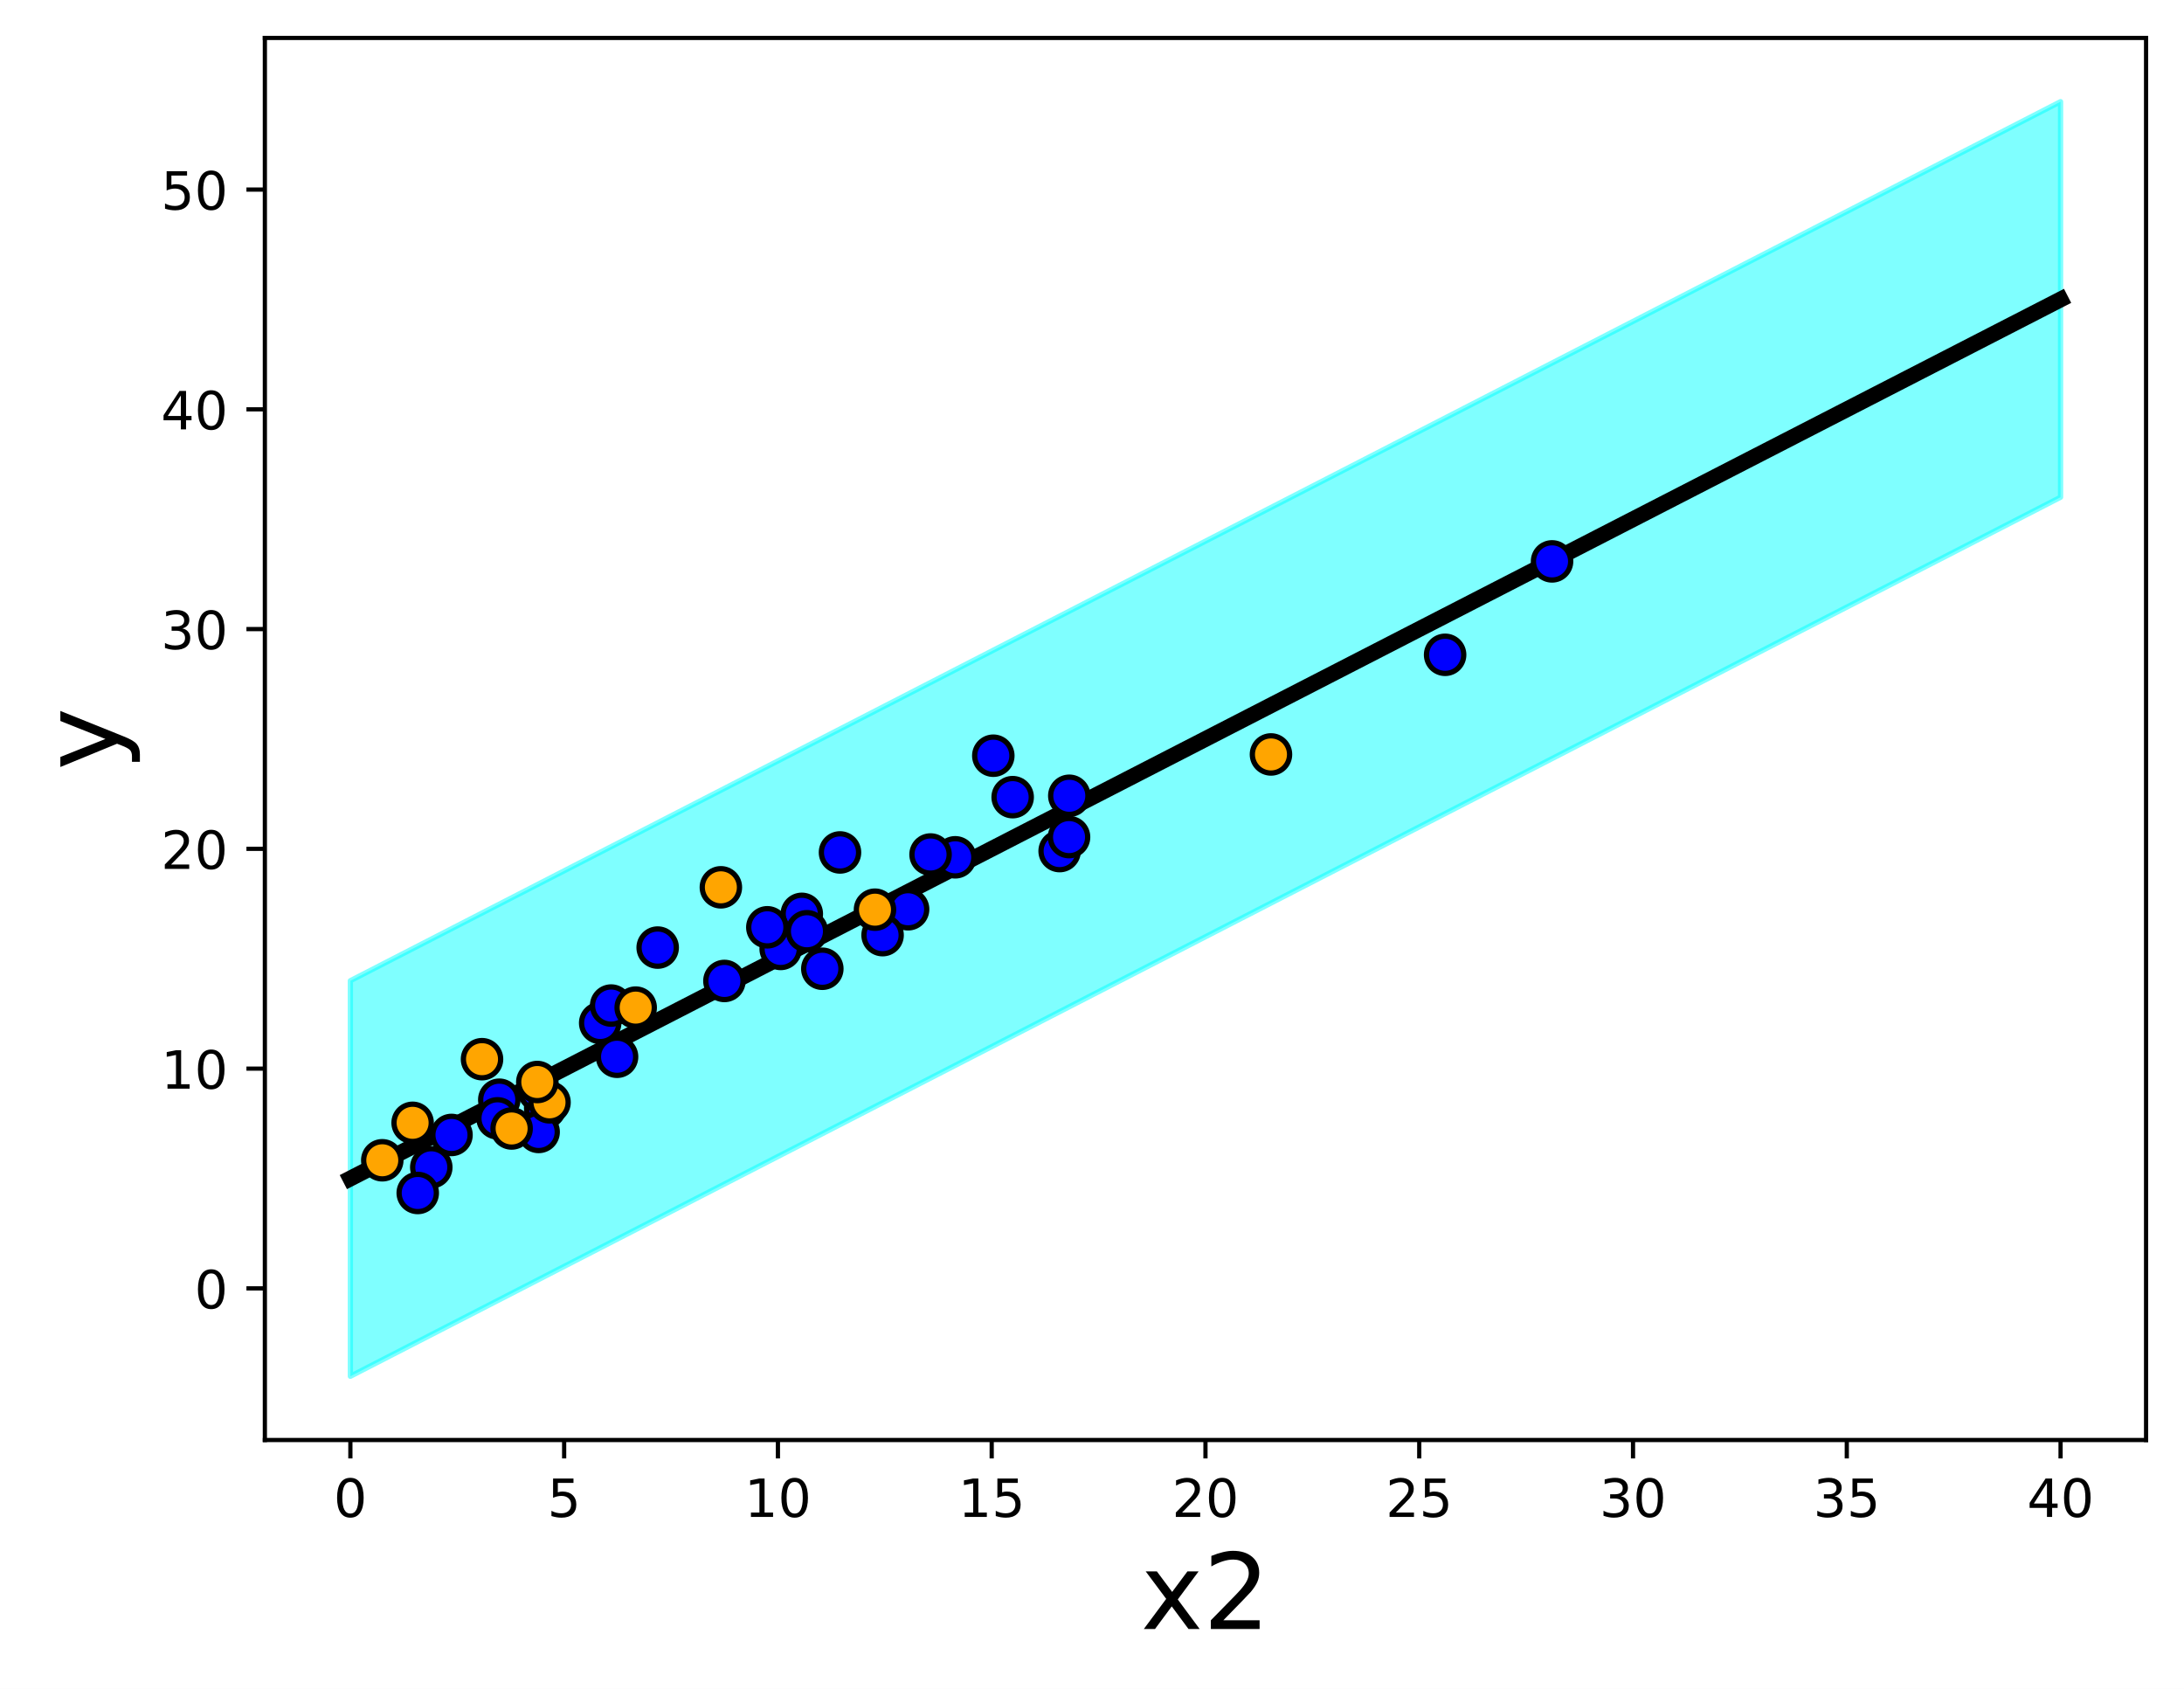
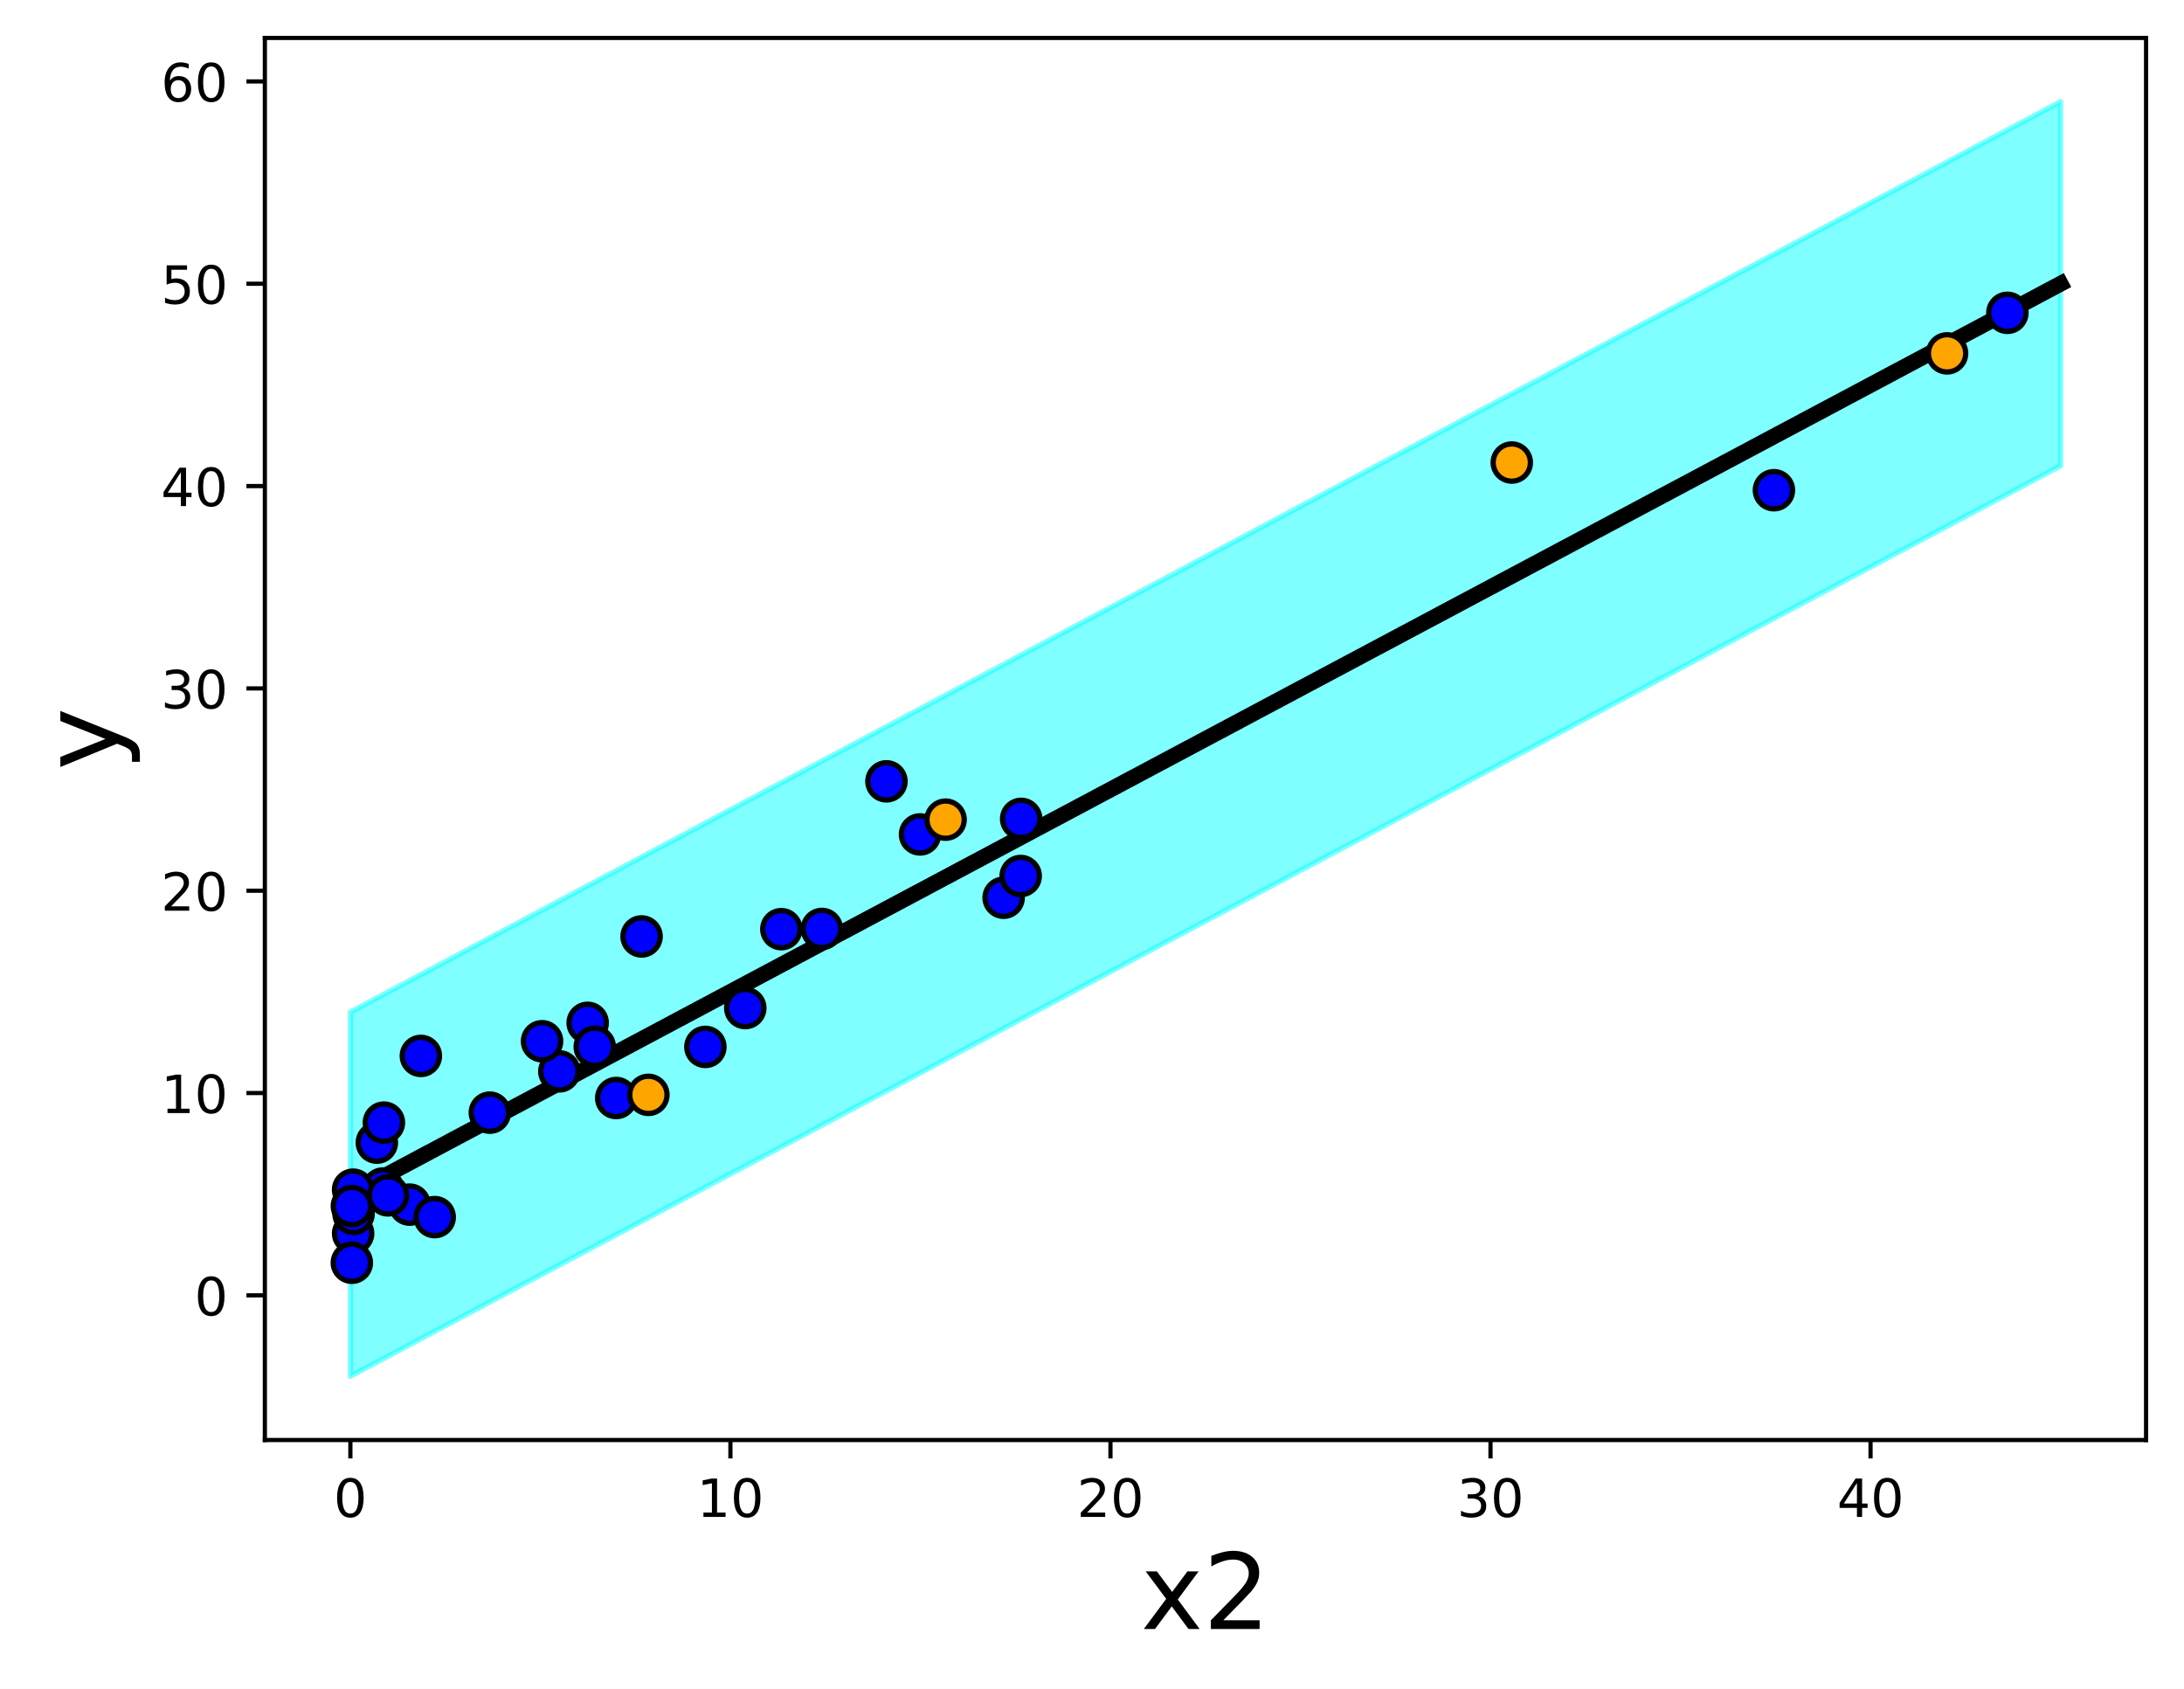
<svg xmlns="http://www.w3.org/2000/svg" xmlns:xlink="http://www.w3.org/1999/xlink" width="414.601pt" height="320.546pt" viewBox="0 0 414.601 320.546" version="1.1">
  <defs>
    <style type="text/css">*{stroke-linejoin: round; stroke-linecap: butt}</style>
  </defs>
  <g id="figure_1">
    <g id="patch_1">
      <path d="M 0 320.546  L 414.601 320.546  L 414.601 0  L 0 0  z " style="fill: #ffffff" />
    </g>
    <g id="axes_1">
      <g id="patch_2">
        <path d="M 50.281 273.312  L 407.401 273.312  L 407.401 7.2  L 50.281 7.2  z " style="fill: #ffffff" />
      </g>
      <g id="PolyCollection_1">
        <defs>
-           <path id="m1504f65c44" d="M 66.514 -134.409  L 66.514 -59.33  L 69.793 -61.016  L 73.073 -62.701  L 76.352 -64.386  L 79.631 -66.071  L 82.911 -67.757  L 86.19 -69.442  L 89.469 -71.127  L 92.749 -72.813  L 96.028 -74.498  L 99.307 -76.183  L 102.587 -77.868  L 105.866 -79.554  L 109.145 -81.239  L 112.425 -82.924  L 115.704 -84.609  L 118.983 -86.295  L 122.263 -87.98  L 125.542 -89.665  L 128.821 -91.35  L 132.101 -93.036  L 135.38 -94.721  L 138.659 -96.406  L 141.939 -98.092  L 145.218 -99.777  L 148.497 -101.462  L 151.777 -103.147  L 155.056 -104.833  L 158.335 -106.518  L 161.615 -108.203  L 164.894 -109.888  L 168.173 -111.574  L 171.453 -113.259  L 174.732 -114.944  L 178.011 -116.629  L 181.291 -118.315  L 184.57 -120  L 187.85 -121.685  L 191.129 -123.371  L 194.408 -125.056  L 197.688 -126.741  L 200.967 -128.426  L 204.246 -130.112  L 207.526 -131.797  L 210.805 -133.482  L 214.084 -135.167  L 217.364 -136.853  L 220.643 -138.538  L 223.922 -140.223  L 227.202 -141.908  L 230.481 -143.594  L 233.76 -145.279  L 237.04 -146.964  L 240.319 -148.649  L 243.598 -150.335  L 246.878 -152.02  L 250.157 -153.705  L 253.436 -155.391  L 256.716 -157.076  L 259.995 -158.761  L 263.274 -160.446  L 266.554 -162.132  L 269.833 -163.817  L 273.112 -165.502  L 276.392 -167.187  L 279.671 -168.873  L 282.95 -170.558  L 286.23 -172.243  L 289.509 -173.928  L 292.788 -175.614  L 296.068 -177.299  L 299.347 -178.984  L 302.626 -180.67  L 305.906 -182.355  L 309.185 -184.04  L 312.464 -185.725  L 315.744 -187.411  L 319.023 -189.096  L 322.302 -190.781  L 325.582 -192.466  L 328.861 -194.152  L 332.14 -195.837  L 335.42 -197.522  L 338.699 -199.207  L 341.978 -200.893  L 345.258 -202.578  L 348.537 -204.263  L 351.816 -205.949  L 355.096 -207.634  L 358.375 -209.319  L 361.654 -211.004  L 364.934 -212.69  L 368.213 -214.375  L 371.492 -216.06  L 374.772 -217.745  L 378.051 -219.431  L 381.331 -221.116  L 384.61 -222.801  L 387.889 -224.486  L 391.169 -226.172  L 391.169 -301.25  L 391.169 -301.25  L 387.889 -299.565  L 384.61 -297.88  L 381.331 -296.195  L 378.051 -294.509  L 374.772 -292.824  L 371.492 -291.139  L 368.213 -289.454  L 364.934 -287.768  L 361.654 -286.083  L 358.375 -284.398  L 355.096 -282.712  L 351.816 -281.027  L 348.537 -279.342  L 345.258 -277.657  L 341.978 -275.971  L 338.699 -274.286  L 335.42 -272.601  L 332.14 -270.916  L 328.861 -269.23  L 325.582 -267.545  L 322.302 -265.86  L 319.023 -264.175  L 315.744 -262.489  L 312.464 -260.804  L 309.185 -259.119  L 305.906 -257.433  L 302.626 -255.748  L 299.347 -254.063  L 296.068 -252.378  L 292.788 -250.692  L 289.509 -249.007  L 286.23 -247.322  L 282.95 -245.637  L 279.671 -243.951  L 276.392 -242.266  L 273.112 -240.581  L 269.833 -238.896  L 266.554 -237.21  L 263.274 -235.525  L 259.995 -233.84  L 256.716 -232.154  L 253.436 -230.469  L 250.157 -228.784  L 246.878 -227.099  L 243.598 -225.413  L 240.319 -223.728  L 237.04 -222.043  L 233.76 -220.358  L 230.481 -218.672  L 227.202 -216.987  L 223.922 -215.302  L 220.643 -213.617  L 217.364 -211.931  L 214.084 -210.246  L 210.805 -208.561  L 207.526 -206.875  L 204.246 -205.19  L 200.967 -203.505  L 197.688 -201.82  L 194.408 -200.134  L 191.129 -198.449  L 187.85 -196.764  L 184.57 -195.079  L 181.291 -193.393  L 178.011 -191.708  L 174.732 -190.023  L 171.453 -188.338  L 168.173 -186.652  L 164.894 -184.967  L 161.615 -183.282  L 158.335 -181.596  L 155.056 -179.911  L 151.777 -178.226  L 148.497 -176.541  L 145.218 -174.855  L 141.939 -173.17  L 138.659 -171.485  L 135.38 -169.8  L 132.101 -168.114  L 128.821 -166.429  L 125.542 -164.744  L 122.263 -163.059  L 118.983 -161.373  L 115.704 -159.688  L 112.425 -158.003  L 109.145 -156.317  L 105.866 -154.632  L 102.587 -152.947  L 99.307 -151.262  L 96.028 -149.576  L 92.749 -147.891  L 89.469 -146.206  L 86.19 -144.521  L 82.911 -142.835  L 79.631 -141.15  L 76.352 -139.465  L 73.073 -137.78  L 69.793 -136.094  L 66.514 -134.409  z " style="stroke: #00ffff; stroke-opacity: 0.5" />
+           <path id="m30208038ab" d="M 66.514 -128.45  L 66.514 -59.33  L 69.793 -61.076  L 73.073 -62.821  L 76.352 -64.567  L 79.631 -66.312  L 82.911 -68.058  L 86.19 -69.803  L 89.469 -71.549  L 92.749 -73.294  L 96.028 -75.039  L 99.307 -76.785  L 102.587 -78.53  L 105.866 -80.276  L 109.145 -82.021  L 112.425 -83.767  L 115.704 -85.512  L 118.983 -87.258  L 122.263 -89.003  L 125.542 -90.749  L 128.821 -92.494  L 132.101 -94.239  L 135.38 -95.985  L 138.659 -97.73  L 141.939 -99.476  L 145.218 -101.221  L 148.497 -102.967  L 151.777 -104.712  L 155.056 -106.458  L 158.335 -108.203  L 161.615 -109.949  L 164.894 -111.694  L 168.173 -113.439  L 171.453 -115.185  L 174.732 -116.93  L 178.011 -118.676  L 181.291 -120.421  L 184.57 -122.167  L 187.85 -123.912  L 191.129 -125.658  L 194.408 -127.403  L 197.688 -129.149  L 200.967 -130.894  L 204.246 -132.639  L 207.526 -134.385  L 210.805 -136.13  L 214.084 -137.876  L 217.364 -139.621  L 220.643 -141.367  L 223.922 -143.112  L 227.202 -144.858  L 230.481 -146.603  L 233.76 -148.349  L 237.04 -150.094  L 240.319 -151.839  L 243.598 -153.585  L 246.878 -155.33  L 250.157 -157.076  L 253.436 -158.821  L 256.716 -160.567  L 259.995 -162.312  L 263.274 -164.058  L 266.554 -165.803  L 269.833 -167.549  L 273.112 -169.294  L 276.392 -171.039  L 279.671 -172.785  L 282.95 -174.53  L 286.23 -176.276  L 289.509 -178.021  L 292.788 -179.767  L 296.068 -181.512  L 299.347 -183.258  L 302.626 -185.003  L 305.906 -186.749  L 309.185 -188.494  L 312.464 -190.239  L 315.744 -191.985  L 319.023 -193.73  L 322.302 -195.476  L 325.582 -197.221  L 328.861 -198.967  L 332.14 -200.712  L 335.42 -202.458  L 338.699 -204.203  L 341.978 -205.949  L 345.258 -207.694  L 348.537 -209.439  L 351.816 -211.185  L 355.096 -212.93  L 358.375 -214.676  L 361.654 -216.421  L 364.934 -218.167  L 368.213 -219.912  L 371.492 -221.658  L 374.772 -223.403  L 378.051 -225.149  L 381.331 -226.894  L 384.61 -228.639  L 387.889 -230.385  L 391.169 -232.13  L 391.169 -301.25  L 391.169 -301.25  L 387.889 -299.505  L 384.61 -297.759  L 381.331 -296.014  L 378.051 -294.269  L 374.772 -292.523  L 371.492 -290.778  L 368.213 -289.032  L 364.934 -287.287  L 361.654 -285.541  L 358.375 -283.796  L 355.096 -282.05  L 351.816 -280.305  L 348.537 -278.559  L 345.258 -276.814  L 341.978 -275.069  L 338.699 -273.323  L 335.42 -271.578  L 332.14 -269.832  L 328.861 -268.087  L 325.582 -266.341  L 322.302 -264.596  L 319.023 -262.85  L 315.744 -261.105  L 312.464 -259.359  L 309.185 -257.614  L 305.906 -255.869  L 302.626 -254.123  L 299.347 -252.378  L 296.068 -250.632  L 292.788 -248.887  L 289.509 -247.141  L 286.23 -245.396  L 282.95 -243.65  L 279.671 -241.905  L 276.392 -240.159  L 273.112 -238.414  L 269.833 -236.669  L 266.554 -234.923  L 263.274 -233.178  L 259.995 -231.432  L 256.716 -229.687  L 253.436 -227.941  L 250.157 -226.196  L 246.878 -224.45  L 243.598 -222.705  L 240.319 -220.959  L 237.04 -219.214  L 233.76 -217.469  L 230.481 -215.723  L 227.202 -213.978  L 223.922 -212.232  L 220.643 -210.487  L 217.364 -208.741  L 214.084 -206.996  L 210.805 -205.25  L 207.526 -203.505  L 204.246 -201.759  L 200.967 -200.014  L 197.688 -198.269  L 194.408 -196.523  L 191.129 -194.778  L 187.85 -193.032  L 184.57 -191.287  L 181.291 -189.541  L 178.011 -187.796  L 174.732 -186.05  L 171.453 -184.305  L 168.173 -182.559  L 164.894 -180.814  L 161.615 -179.069  L 158.335 -177.323  L 155.056 -175.578  L 151.777 -173.832  L 148.497 -172.087  L 145.218 -170.341  L 141.939 -168.596  L 138.659 -166.85  L 135.38 -165.105  L 132.101 -163.359  L 128.821 -161.614  L 125.542 -159.869  L 122.263 -158.123  L 118.983 -156.378  L 115.704 -154.632  L 112.425 -152.887  L 109.145 -151.141  L 105.866 -149.396  L 102.587 -147.65  L 99.307 -145.905  L 96.028 -144.159  L 92.749 -142.414  L 89.469 -140.669  L 86.19 -138.923  L 82.911 -137.178  L 79.631 -135.432  L 76.352 -133.687  L 73.073 -131.941  L 69.793 -130.196  L 66.514 -128.45  z " style="stroke: #00ffff; stroke-opacity: 0.5" />
        </defs>
-         <g clip-path="url(#paf29bf6720)">
-           <use xlink:href="#m1504f65c44" x="0" y="320.546" style="fill: #00ffff; fill-opacity: 0.5; stroke: #00ffff; stroke-opacity: 0.5" />
+         <g clip-path="url(#pe4dc3982cc)">
+           <use xlink:href="#m30208038ab" x="0" y="320.546" style="fill: #00ffff; fill-opacity: 0.5; stroke: #00ffff; stroke-opacity: 0.5" />
        </g>
      </g>
      <g id="matplotlib.axis_1">
        <g id="xtick_1">
          <g id="line2d_1">
            <defs>
-               <path id="m94ead7ae35" d="M 0 0  L 0 3.5  " style="stroke: #000000; stroke-width: 0.8" />
-             </defs>
-             <g>
-               <use xlink:href="#m94ead7ae35" x="66.514" y="273.312" style="stroke: #000000; stroke-width: 0.8" />
+               <path id="m57faf2a6e6" d="M 0 0  L 0 3.5  " style="stroke: #000000; stroke-width: 0.8" />
+             </defs>
+             <g>
+               <use xlink:href="#m57faf2a6e6" x="66.514" y="273.312" style="stroke: #000000; stroke-width: 0.8" />
            </g>
          </g>
          <g id="text_1">
            <g transform="translate(63.33273 287.9104) scale(0.1 -0.1)">
              <defs>
                <path id="DejaVuSans-30" d="M 2034 4250  Q 1547 4250 1301 3770  Q 1056 3291 1056 2328  Q 1056 1369 1301 889  Q 1547 409 2034 409  Q 2525 409 2770 889  Q 3016 1369 3016 2328  Q 3016 3291 2770 3770  Q 2525 4250 2034 4250  z M 2034 4750  Q 2819 4750 3233 4129  Q 3647 3509 3647 2328  Q 3647 1150 3233 529  Q 2819 -91 2034 -91  Q 1250 -91 836 529  Q 422 1150 422 2328  Q 422 3509 836 4129  Q 1250 4750 2034 4750  z " transform="scale(0.015625)" />
              </defs>
              <use xlink:href="#DejaVuSans-30" />
            </g>
          </g>
        </g>
        <g id="xtick_2">
          <g id="line2d_2">
            <g>
-               <use xlink:href="#m94ead7ae35" x="107.096" y="273.312" style="stroke: #000000; stroke-width: 0.8" />
+               <use xlink:href="#m57faf2a6e6" x="138.659" y="273.312" style="stroke: #000000; stroke-width: 0.8" />
            </g>
          </g>
          <g id="text_2">
-             <g transform="translate(103.9145 287.9104) scale(0.1 -0.1)">
-               <defs>
-                 <path id="DejaVuSans-35" d="M 691 4666  L 3169 4666  L 3169 4134  L 1269 4134  L 1269 2991  Q 1406 3038 1543 3061  Q 1681 3084 1819 3084  Q 2600 3084 3056 2656  Q 3513 2228 3513 1497  Q 3513 744 3044 326  Q 2575 -91 1722 -91  Q 1428 -91 1123 -41  Q 819 9 494 109  L 494 744  Q 775 591 1075 516  Q 1375 441 1709 441  Q 2250 441 2565 725  Q 2881 1009 2881 1497  Q 2881 1984 2565 2268  Q 2250 2553 1709 2553  Q 1456 2553 1204 2497  Q 953 2441 691 2322  L 691 4666  z " transform="scale(0.015625)" />
-               </defs>
-               <use xlink:href="#DejaVuSans-35" />
+             <g transform="translate(132.2969 287.9104) scale(0.1 -0.1)">
+               <defs>
+                 <path id="DejaVuSans-31" d="M 794 531  L 1825 531  L 1825 4091  L 703 3866  L 703 4441  L 1819 4666  L 2450 4666  L 2450 531  L 3481 531  L 3481 0  L 794 0  L 794 531  z " transform="scale(0.015625)" />
+               </defs>
+               <use xlink:href="#DejaVuSans-31" />
+               <use xlink:href="#DejaVuSans-30" x="63.623" />
            </g>
          </g>
        </g>
        <g id="xtick_3">
          <g id="line2d_3">
            <g>
-               <use xlink:href="#m94ead7ae35" x="147.678" y="273.312" style="stroke: #000000; stroke-width: 0.8" />
+               <use xlink:href="#m57faf2a6e6" x="210.805" y="273.312" style="stroke: #000000; stroke-width: 0.8" />
            </g>
          </g>
          <g id="text_3">
-             <g transform="translate(141.3151 287.9104) scale(0.1 -0.1)">
-               <defs>
-                 <path id="DejaVuSans-31" d="M 794 531  L 1825 531  L 1825 4091  L 703 3866  L 703 4441  L 1819 4666  L 2450 4666  L 2450 531  L 3481 531  L 3481 0  L 794 0  L 794 531  z " transform="scale(0.015625)" />
-               </defs>
-               <use xlink:href="#DejaVuSans-31" />
+             <g transform="translate(204.4424 287.9104) scale(0.1 -0.1)">
+               <defs>
+                 <path id="DejaVuSans-32" d="M 1228 531  L 3431 531  L 3431 0  L 469 0  L 469 531  Q 828 903 1448 1529  Q 2069 2156 2228 2338  Q 2531 2678 2651 2914  Q 2772 3150 2772 3378  Q 2772 3750 2511 3984  Q 2250 4219 1831 4219  Q 1534 4219 1204 4116  Q 875 4013 500 3803  L 500 4441  Q 881 4594 1212 4672  Q 1544 4750 1819 4750  Q 2544 4750 2975 4387  Q 3406 4025 3406 3419  Q 3406 3131 3298 2873  Q 3191 2616 2906 2266  Q 2828 2175 2409 1742  Q 1991 1309 1228 531  z " transform="scale(0.015625)" />
+               </defs>
+               <use xlink:href="#DejaVuSans-32" />
              <use xlink:href="#DejaVuSans-30" x="63.623" />
            </g>
          </g>
        </g>
        <g id="xtick_4">
          <g id="line2d_4">
            <g>
-               <use xlink:href="#m94ead7ae35" x="188.259" y="273.312" style="stroke: #000000; stroke-width: 0.8" />
+               <use xlink:href="#m57faf2a6e6" x="282.95" y="273.312" style="stroke: #000000; stroke-width: 0.8" />
            </g>
          </g>
          <g id="text_4">
-             <g transform="translate(181.8969 287.9104) scale(0.1 -0.1)">
-               <use xlink:href="#DejaVuSans-31" />
-               <use xlink:href="#DejaVuSans-35" x="63.623" />
+             <g transform="translate(276.5878 287.9104) scale(0.1 -0.1)">
+               <defs>
+                 <path id="DejaVuSans-33" d="M 2597 2516  Q 3050 2419 3304 2112  Q 3559 1806 3559 1356  Q 3559 666 3084 287  Q 2609 -91 1734 -91  Q 1441 -91 1130 -33  Q 819 25 488 141  L 488 750  Q 750 597 1062 519  Q 1375 441 1716 441  Q 2309 441 2620 675  Q 2931 909 2931 1356  Q 2931 1769 2642 2001  Q 2353 2234 1838 2234  L 1294 2234  L 1294 2753  L 1863 2753  Q 2328 2753 2575 2939  Q 2822 3125 2822 3475  Q 2822 3834 2567 4026  Q 2313 4219 1838 4219  Q 1578 4219 1281 4162  Q 984 4106 628 3988  L 628 4550  Q 988 4650 1302 4700  Q 1616 4750 1894 4750  Q 2613 4750 3031 4423  Q 3450 4097 3450 3541  Q 3450 3153 3228 2886  Q 3006 2619 2597 2516  z " transform="scale(0.015625)" />
+               </defs>
+               <use xlink:href="#DejaVuSans-33" />
+               <use xlink:href="#DejaVuSans-30" x="63.623" />
            </g>
          </g>
        </g>
        <g id="xtick_5">
          <g id="line2d_5">
            <g>
-               <use xlink:href="#m94ead7ae35" x="228.841" y="273.312" style="stroke: #000000; stroke-width: 0.8" />
+               <use xlink:href="#m57faf2a6e6" x="355.096" y="273.312" style="stroke: #000000; stroke-width: 0.8" />
            </g>
          </g>
          <g id="text_5">
-             <g transform="translate(222.4787 287.9104) scale(0.1 -0.1)">
-               <defs>
-                 <path id="DejaVuSans-32" d="M 1228 531  L 3431 531  L 3431 0  L 469 0  L 469 531  Q 828 903 1448 1529  Q 2069 2156 2228 2338  Q 2531 2678 2651 2914  Q 2772 3150 2772 3378  Q 2772 3750 2511 3984  Q 2250 4219 1831 4219  Q 1534 4219 1204 4116  Q 875 4013 500 3803  L 500 4441  Q 881 4594 1212 4672  Q 1544 4750 1819 4750  Q 2544 4750 2975 4387  Q 3406 4025 3406 3419  Q 3406 3131 3298 2873  Q 3191 2616 2906 2266  Q 2828 2175 2409 1742  Q 1991 1309 1228 531  z " transform="scale(0.015625)" />
-               </defs>
-               <use xlink:href="#DejaVuSans-32" />
-               <use xlink:href="#DejaVuSans-30" x="63.623" />
-             </g>
-           </g>
-         </g>
-         <g id="xtick_6">
-           <g id="line2d_6">
-             <g>
-               <use xlink:href="#m94ead7ae35" x="269.423" y="273.312" style="stroke: #000000; stroke-width: 0.8" />
-             </g>
-           </g>
-           <g id="text_6">
-             <g transform="translate(263.0606 287.9104) scale(0.1 -0.1)">
-               <use xlink:href="#DejaVuSans-32" />
-               <use xlink:href="#DejaVuSans-35" x="63.623" />
-             </g>
-           </g>
-         </g>
-         <g id="xtick_7">
-           <g id="line2d_7">
-             <g>
-               <use xlink:href="#m94ead7ae35" x="310.005" y="273.312" style="stroke: #000000; stroke-width: 0.8" />
-             </g>
-           </g>
-           <g id="text_7">
-             <g transform="translate(303.6424 287.9104) scale(0.1 -0.1)">
-               <defs>
-                 <path id="DejaVuSans-33" d="M 2597 2516  Q 3050 2419 3304 2112  Q 3559 1806 3559 1356  Q 3559 666 3084 287  Q 2609 -91 1734 -91  Q 1441 -91 1130 -33  Q 819 25 488 141  L 488 750  Q 750 597 1062 519  Q 1375 441 1716 441  Q 2309 441 2620 675  Q 2931 909 2931 1356  Q 2931 1769 2642 2001  Q 2353 2234 1838 2234  L 1294 2234  L 1294 2753  L 1863 2753  Q 2328 2753 2575 2939  Q 2822 3125 2822 3475  Q 2822 3834 2567 4026  Q 2313 4219 1838 4219  Q 1578 4219 1281 4162  Q 984 4106 628 3988  L 628 4550  Q 988 4650 1302 4700  Q 1616 4750 1894 4750  Q 2613 4750 3031 4423  Q 3450 4097 3450 3541  Q 3450 3153 3228 2886  Q 3006 2619 2597 2516  z " transform="scale(0.015625)" />
-               </defs>
-               <use xlink:href="#DejaVuSans-33" />
-               <use xlink:href="#DejaVuSans-30" x="63.623" />
-             </g>
-           </g>
-         </g>
-         <g id="xtick_8">
-           <g id="line2d_8">
-             <g>
-               <use xlink:href="#m94ead7ae35" x="350.587" y="273.312" style="stroke: #000000; stroke-width: 0.8" />
-             </g>
-           </g>
-           <g id="text_8">
-             <g transform="translate(344.2242 287.9104) scale(0.1 -0.1)">
-               <use xlink:href="#DejaVuSans-33" />
-               <use xlink:href="#DejaVuSans-35" x="63.623" />
-             </g>
-           </g>
-         </g>
-         <g id="xtick_9">
-           <g id="line2d_9">
-             <g>
-               <use xlink:href="#m94ead7ae35" x="391.169" y="273.312" style="stroke: #000000; stroke-width: 0.8" />
-             </g>
-           </g>
-           <g id="text_9">
-             <g transform="translate(384.806 287.9104) scale(0.1 -0.1)">
+             <g transform="translate(348.7333 287.9104) scale(0.1 -0.1)">
              <defs>
                <path id="DejaVuSans-34" d="M 2419 4116  L 825 1625  L 2419 1625  L 2419 4116  z M 2253 4666  L 3047 4666  L 3047 1625  L 3713 1625  L 3713 1100  L 3047 1100  L 3047 0  L 2419 0  L 2419 1100  L 313 1100  L 313 1709  L 2253 4666  z " transform="scale(0.015625)" />
              </defs>
              <use xlink:href="#DejaVuSans-34" />
              <use xlink:href="#DejaVuSans-30" x="63.623" />
            </g>
          </g>
        </g>
-         <g id="text_10">
+         <g id="text_6">
          <g transform="translate(216.56 309.187) scale(0.2 -0.2)">
            <defs>
              <path id="DejaVuSans-78" d="M 3513 3500  L 2247 1797  L 3578 0  L 2900 0  L 1881 1375  L 863 0  L 184 0  L 1544 1831  L 300 3500  L 978 3500  L 1906 2253  L 2834 3500  L 3513 3500  z " transform="scale(0.015625)" />
            </defs>
            <use xlink:href="#DejaVuSans-78" />
            <use xlink:href="#DejaVuSans-32" x="59.18" />
          </g>
        </g>
      </g>
      <g id="matplotlib.axis_2">
        <g id="ytick_1">
+           <g id="line2d_6">
+             <defs>
+               <path id="m19aa6302d0" d="M 0 0  L -3.5 0  " style="stroke: #000000; stroke-width: 0.8" />
+             </defs>
+             <g>
+               <use xlink:href="#m19aa6302d0" x="50.281" y="245.856" style="stroke: #000000; stroke-width: 0.8" />
+             </g>
+           </g>
+           <g id="text_7">
+             <g transform="translate(36.91875 249.6552) scale(0.1 -0.1)">
+               <use xlink:href="#DejaVuSans-30" />
+             </g>
+           </g>
+         </g>
+         <g id="ytick_2">
+           <g id="line2d_7">
+             <g>
+               <use xlink:href="#m19aa6302d0" x="50.281" y="207.456" style="stroke: #000000; stroke-width: 0.8" />
+             </g>
+           </g>
+           <g id="text_8">
+             <g transform="translate(30.55625 211.2552) scale(0.1 -0.1)">
+               <use xlink:href="#DejaVuSans-31" />
+               <use xlink:href="#DejaVuSans-30" x="63.623" />
+             </g>
+           </g>
+         </g>
+         <g id="ytick_3">
+           <g id="line2d_8">
+             <g>
+               <use xlink:href="#m19aa6302d0" x="50.281" y="169.056" style="stroke: #000000; stroke-width: 0.8" />
+             </g>
+           </g>
+           <g id="text_9">
+             <g transform="translate(30.55625 172.8552) scale(0.1 -0.1)">
+               <use xlink:href="#DejaVuSans-32" />
+               <use xlink:href="#DejaVuSans-30" x="63.623" />
+             </g>
+           </g>
+         </g>
+         <g id="ytick_4">
+           <g id="line2d_9">
+             <g>
+               <use xlink:href="#m19aa6302d0" x="50.281" y="130.656" style="stroke: #000000; stroke-width: 0.8" />
+             </g>
+           </g>
+           <g id="text_10">
+             <g transform="translate(30.55625 134.4552) scale(0.1 -0.1)">
+               <use xlink:href="#DejaVuSans-33" />
+               <use xlink:href="#DejaVuSans-30" x="63.623" />
+             </g>
+           </g>
+         </g>
+         <g id="ytick_5">
          <g id="line2d_10">
-             <defs>
-               <path id="m983a2370c5" d="M 0 0  L -3.5 0  " style="stroke: #000000; stroke-width: 0.8" />
-             </defs>
-             <g>
-               <use xlink:href="#m983a2370c5" x="50.281" y="244.532" style="stroke: #000000; stroke-width: 0.8" />
+             <g>
+               <use xlink:href="#m19aa6302d0" x="50.281" y="92.256" style="stroke: #000000; stroke-width: 0.8" />
            </g>
          </g>
          <g id="text_11">
-             <g transform="translate(36.91875 248.3311) scale(0.1 -0.1)">
-               <use xlink:href="#DejaVuSans-30" />
-             </g>
-           </g>
-         </g>
-         <g id="ytick_2">
+             <g transform="translate(30.55625 96.05522) scale(0.1 -0.1)">
+               <use xlink:href="#DejaVuSans-34" />
+               <use xlink:href="#DejaVuSans-30" x="63.623" />
+             </g>
+           </g>
+         </g>
+         <g id="ytick_6">
          <g id="line2d_11">
            <g>
-               <use xlink:href="#m983a2370c5" x="50.281" y="202.822" style="stroke: #000000; stroke-width: 0.8" />
+               <use xlink:href="#m19aa6302d0" x="50.281" y="53.856" style="stroke: #000000; stroke-width: 0.8" />
            </g>
          </g>
          <g id="text_12">
-             <g transform="translate(30.55625 206.6207) scale(0.1 -0.1)">
-               <use xlink:href="#DejaVuSans-31" />
-               <use xlink:href="#DejaVuSans-30" x="63.623" />
-             </g>
-           </g>
-         </g>
-         <g id="ytick_3">
+             <g transform="translate(30.55625 57.65522) scale(0.1 -0.1)">
+               <defs>
+                 <path id="DejaVuSans-35" d="M 691 4666  L 3169 4666  L 3169 4134  L 1269 4134  L 1269 2991  Q 1406 3038 1543 3061  Q 1681 3084 1819 3084  Q 2600 3084 3056 2656  Q 3513 2228 3513 1497  Q 3513 744 3044 326  Q 2575 -91 1722 -91  Q 1428 -91 1123 -41  Q 819 9 494 109  L 494 744  Q 775 591 1075 516  Q 1375 441 1709 441  Q 2250 441 2565 725  Q 2881 1009 2881 1497  Q 2881 1984 2565 2268  Q 2250 2553 1709 2553  Q 1456 2553 1204 2497  Q 953 2441 691 2322  L 691 4666  z " transform="scale(0.015625)" />
+               </defs>
+               <use xlink:href="#DejaVuSans-35" />
+               <use xlink:href="#DejaVuSans-30" x="63.623" />
+             </g>
+           </g>
+         </g>
+         <g id="ytick_7">
          <g id="line2d_12">
            <g>
-               <use xlink:href="#m983a2370c5" x="50.281" y="161.111" style="stroke: #000000; stroke-width: 0.8" />
+               <use xlink:href="#m19aa6302d0" x="50.281" y="15.456" style="stroke: #000000; stroke-width: 0.8" />
            </g>
          </g>
          <g id="text_13">
-             <g transform="translate(30.55625 164.9104) scale(0.1 -0.1)">
-               <use xlink:href="#DejaVuSans-32" />
-               <use xlink:href="#DejaVuSans-30" x="63.623" />
-             </g>
-           </g>
-         </g>
-         <g id="ytick_4">
-           <g id="line2d_13">
-             <g>
-               <use xlink:href="#m983a2370c5" x="50.281" y="119.401" style="stroke: #000000; stroke-width: 0.8" />
-             </g>
-           </g>
-           <g id="text_14">
-             <g transform="translate(30.55625 123.2) scale(0.1 -0.1)">
-               <use xlink:href="#DejaVuSans-33" />
-               <use xlink:href="#DejaVuSans-30" x="63.623" />
-             </g>
-           </g>
-         </g>
-         <g id="ytick_5">
-           <g id="line2d_14">
-             <g>
-               <use xlink:href="#m983a2370c5" x="50.281" y="77.69" style="stroke: #000000; stroke-width: 0.8" />
-             </g>
-           </g>
-           <g id="text_15">
-             <g transform="translate(30.55625 81.4897) scale(0.1 -0.1)">
-               <use xlink:href="#DejaVuSans-34" />
-               <use xlink:href="#DejaVuSans-30" x="63.623" />
-             </g>
-           </g>
-         </g>
-         <g id="ytick_6">
-           <g id="line2d_15">
-             <g>
-               <use xlink:href="#m983a2370c5" x="50.281" y="35.98" style="stroke: #000000; stroke-width: 0.8" />
-             </g>
-           </g>
-           <g id="text_16">
-             <g transform="translate(30.55625 39.77936) scale(0.1 -0.1)">
-               <use xlink:href="#DejaVuSans-35" />
-               <use xlink:href="#DejaVuSans-30" x="63.623" />
-             </g>
-           </g>
-         </g>
-         <g id="text_17">
+             <g transform="translate(30.55625 19.25522) scale(0.1 -0.1)">
+               <defs>
+                 <path id="DejaVuSans-36" d="M 2113 2584  Q 1688 2584 1439 2293  Q 1191 2003 1191 1497  Q 1191 994 1439 701  Q 1688 409 2113 409  Q 2538 409 2786 701  Q 3034 994 3034 1497  Q 3034 2003 2786 2293  Q 2538 2584 2113 2584  z M 3366 4563  L 3366 3988  Q 3128 4100 2886 4159  Q 2644 4219 2406 4219  Q 1781 4219 1451 3797  Q 1122 3375 1075 2522  Q 1259 2794 1537 2939  Q 1816 3084 2150 3084  Q 2853 3084 3261 2657  Q 3669 2231 3669 1497  Q 3669 778 3244 343  Q 2819 -91 2113 -91  Q 1303 -91 875 529  Q 447 1150 447 2328  Q 447 3434 972 4092  Q 1497 4750 2381 4750  Q 2619 4750 2861 4703  Q 3103 4656 3366 4563  z " transform="scale(0.015625)" />
+               </defs>
+               <use xlink:href="#DejaVuSans-36" />
+               <use xlink:href="#DejaVuSans-30" x="63.623" />
+             </g>
+           </g>
+         </g>
+         <g id="text_14">
          <g transform="translate(22.39688 146.1747) rotate(-90) scale(0.2 -0.2)">
            <defs>
              <path id="DejaVuSans-79" d="M 2059 -325  Q 1816 -950 1584 -1140  Q 1353 -1331 966 -1331  L 506 -1331  L 506 -850  L 844 -850  Q 1081 -850 1212 -737  Q 1344 -625 1503 -206  L 1606 56  L 191 3500  L 800 3500  L 1894 763  L 2988 3500  L 3597 3500  L 2059 -325  z " transform="scale(0.015625)" />
            </defs>
            <use xlink:href="#DejaVuSans-79" />
          </g>
        </g>
      </g>
      <g id="patch_3">
        <path d="M 50.281 273.312  L 50.281 7.2  " style="fill: none; stroke: #000000; stroke-width: 0.8; stroke-linejoin: miter; stroke-linecap: square" />
      </g>
      <g id="patch_4">
        <path d="M 407.401 273.312  L 407.401 7.2  " style="fill: none; stroke: #000000; stroke-width: 0.8; stroke-linejoin: miter; stroke-linecap: square" />
      </g>
      <g id="patch_5">
        <path d="M 50.281 273.312  L 407.401 273.312  " style="fill: none; stroke: #000000; stroke-width: 0.8; stroke-linejoin: miter; stroke-linecap: square" />
      </g>
      <g id="patch_6">
        <path d="M 50.281 7.2  L 407.401 7.2  " style="fill: none; stroke: #000000; stroke-width: 0.8; stroke-linejoin: miter; stroke-linecap: square" />
      </g>
-       <g id="line2d_16">
-         <path d="M 66.514 223.677  L 69.793 221.991  L 73.073 220.306  L 76.352 218.621  L 79.631 216.936  L 82.911 215.25  L 86.19 213.565  L 89.469 211.88  L 92.749 210.195  L 96.028 208.509  L 99.307 206.824  L 102.587 205.139  L 105.866 203.453  L 109.145 201.768  L 112.425 200.083  L 115.704 198.398  L 118.983 196.712  L 122.263 195.027  L 125.542 193.342  L 128.821 191.657  L 132.101 189.971  L 135.38 188.286  L 138.659 186.601  L 141.939 184.916  L 145.218 183.23  L 148.497 181.545  L 151.777 179.86  L 155.056 178.174  L 158.335 176.489  L 161.615 174.804  L 164.894 173.119  L 168.173 171.433  L 171.453 169.748  L 174.732 168.063  L 178.011 166.378  L 181.291 164.692  L 184.57 163.007  L 187.85 161.322  L 191.129 159.637  L 194.408 157.951  L 197.688 156.266  L 200.967 154.581  L 204.246 152.895  L 207.526 151.21  L 210.805 149.525  L 214.084 147.84  L 217.364 146.154  L 220.643 144.469  L 223.922 142.784  L 227.202 141.099  L 230.481 139.413  L 233.76 137.728  L 237.04 136.043  L 240.319 134.358  L 243.598 132.672  L 246.878 130.987  L 250.157 129.302  L 253.436 127.617  L 256.716 125.931  L 259.995 124.246  L 263.274 122.561  L 266.554 120.875  L 269.833 119.19  L 273.112 117.505  L 276.392 115.82  L 279.671 114.134  L 282.95 112.449  L 286.23 110.764  L 289.509 109.079  L 292.788 107.393  L 296.068 105.708  L 299.347 104.023  L 302.626 102.338  L 305.906 100.652  L 309.185 98.967  L 312.464 97.282  L 315.744 95.596  L 319.023 93.911  L 322.302 92.226  L 325.582 90.541  L 328.861 88.855  L 332.14 87.17  L 335.42 85.485  L 338.699 83.8  L 341.978 82.114  L 345.258 80.429  L 348.537 78.744  L 351.816 77.059  L 355.096 75.373  L 358.375 73.688  L 361.654 72.003  L 364.934 70.317  L 368.213 68.632  L 371.492 66.947  L 374.772 65.262  L 378.051 63.576  L 381.331 61.891  L 384.61 60.206  L 387.889 58.521  L 391.169 56.835  " clip-path="url(#paf29bf6720)" style="fill: none; stroke: #000000; stroke-width: 3; stroke-linecap: square" />
+       <g id="line2d_13">
+         <path d="M 66.514 226.656  L 69.793 224.911  L 73.073 223.165  L 76.352 221.42  L 79.631 219.674  L 82.911 217.929  L 86.19 216.183  L 89.469 214.438  L 92.749 212.692  L 96.028 210.947  L 99.307 209.201  L 102.587 207.456  L 105.866 205.711  L 109.145 203.965  L 112.425 202.22  L 115.704 200.474  L 118.983 198.729  L 122.263 196.983  L 125.542 195.238  L 128.821 193.492  L 132.101 191.747  L 135.38 190.001  L 138.659 188.256  L 141.939 186.511  L 145.218 184.765  L 148.497 183.02  L 151.777 181.274  L 155.056 179.529  L 158.335 177.783  L 161.615 176.038  L 164.894 174.292  L 168.173 172.547  L 171.453 170.801  L 174.732 169.056  L 178.011 167.311  L 181.291 165.565  L 184.57 163.82  L 187.85 162.074  L 191.129 160.329  L 194.408 158.583  L 197.688 156.838  L 200.967 155.092  L 204.246 153.347  L 207.526 151.601  L 210.805 149.856  L 214.084 148.111  L 217.364 146.365  L 220.643 144.62  L 223.922 142.874  L 227.202 141.129  L 230.481 139.383  L 233.76 137.638  L 237.04 135.892  L 240.319 134.147  L 243.598 132.401  L 246.878 130.656  L 250.157 128.911  L 253.436 127.165  L 256.716 125.42  L 259.995 123.674  L 263.274 121.929  L 266.554 120.183  L 269.833 118.438  L 273.112 116.692  L 276.392 114.947  L 279.671 113.201  L 282.95 111.456  L 286.23 109.711  L 289.509 107.965  L 292.788 106.22  L 296.068 104.474  L 299.347 102.729  L 302.626 100.983  L 305.906 99.238  L 309.185 97.492  L 312.464 95.747  L 315.744 94.001  L 319.023 92.256  L 322.302 90.511  L 325.582 88.765  L 328.861 87.02  L 332.14 85.274  L 335.42 83.529  L 338.699 81.783  L 341.978 80.038  L 345.258 78.292  L 348.537 76.547  L 351.816 74.801  L 355.096 73.056  L 358.375 71.311  L 361.654 69.565  L 364.934 67.82  L 368.213 66.074  L 371.492 64.329  L 374.772 62.583  L 378.051 60.838  L 381.331 59.092  L 384.61 57.347  L 387.889 55.601  L 391.169 53.856  " clip-path="url(#pe4dc3982cc)" style="fill: none; stroke: #000000; stroke-width: 3; stroke-linecap: square" />
      </g>
      <g id="PathCollection_1">
        <defs>
-           <path id="m3806405a2a" d="M 0 3.536  C 0.938 3.536 1.837 3.163 2.5 2.5  C 3.163 1.837 3.536 0.938 3.536 0  C 3.536 -0.938 3.163 -1.837 2.5 -2.5  C 1.837 -3.163 0.938 -3.536 0 -3.536  C -0.938 -3.536 -1.837 -3.163 -2.5 -2.5  C -3.163 -1.837 -3.536 -0.938 -3.536 0  C -3.536 0.938 -3.163 1.837 -2.5 2.5  C -1.837 3.163 -0.938 3.536 0 3.536  z " style="stroke: #000000" />
+           <path id="mfaff19b26f" d="M 0 3.536  C 0.938 3.536 1.837 3.163 2.5 2.5  C 3.163 1.837 3.536 0.938 3.536 0  C 3.536 -0.938 3.163 -1.837 2.5 -2.5  C 1.837 -3.163 0.938 -3.536 0 -3.536  C -0.938 -3.536 -1.837 -3.163 -2.5 -2.5  C -3.163 -1.837 -3.536 -0.938 -3.536 0  C -3.536 0.938 -3.163 1.837 -2.5 2.5  C -1.837 3.163 -0.938 3.536 0 3.536  z " style="stroke: #000000" />
        </defs>
-         <g clip-path="url(#paf29bf6720)">
-           <use xlink:href="#m3806405a2a" x="81.874" y="221.553" style="fill: #0000ff; stroke: #000000" />
-           <use xlink:href="#m3806405a2a" x="172.39" y="172.576" style="fill: #0000ff; stroke: #000000" />
-           <use xlink:href="#m3806405a2a" x="167.546" y="177.488" style="fill: #0000ff; stroke: #000000" />
-           <use xlink:href="#m3806405a2a" x="201.157" y="161.534" style="fill: #0000ff; stroke: #000000" />
-           <use xlink:href="#m3806405a2a" x="103.496" y="210.271" style="fill: #0000ff; stroke: #000000" />
-           <use xlink:href="#m3806405a2a" x="294.635" y="106.55" style="fill: #0000ff; stroke: #000000" />
-           <use xlink:href="#m3806405a2a" x="79.301" y="226.426" style="fill: #0000ff; stroke: #000000" />
-           <use xlink:href="#m3806405a2a" x="181.334" y="162.715" style="fill: #0000ff; stroke: #000000" />
-           <use xlink:href="#m3806405a2a" x="124.851" y="179.851" style="fill: #0000ff; stroke: #000000" />
-           <use xlink:href="#m3806405a2a" x="152.21" y="173.447" style="fill: #0000ff; stroke: #000000" />
-           <use xlink:href="#m3806405a2a" x="85.71" y="215.412" style="fill: #0000ff; stroke: #000000" />
-           <use xlink:href="#m3806405a2a" x="274.334" y="124.282" style="fill: #0000ff; stroke: #000000" />
-           <use xlink:href="#m3806405a2a" x="156.106" y="183.868" style="fill: #0000ff; stroke: #000000" />
-           <use xlink:href="#m3806405a2a" x="159.461" y="161.792" style="fill: #0000ff; stroke: #000000" />
-           <use xlink:href="#m3806405a2a" x="94.782" y="208.726" style="fill: #0000ff; stroke: #000000" />
-           <use xlink:href="#m3806405a2a" x="202.943" y="158.879" style="fill: #0000ff; stroke: #000000" />
-           <use xlink:href="#m3806405a2a" x="148.2" y="180.106" style="fill: #0000ff; stroke: #000000" />
-           <use xlink:href="#m3806405a2a" x="188.566" y="143.433" style="fill: #0000ff; stroke: #000000" />
-           <use xlink:href="#m3806405a2a" x="137.52" y="186.184" style="fill: #0000ff; stroke: #000000" />
-           <use xlink:href="#m3806405a2a" x="113.936" y="194.157" style="fill: #0000ff; stroke: #000000" />
-           <use xlink:href="#m3806405a2a" x="202.991" y="151.036" style="fill: #0000ff; stroke: #000000" />
-           <use xlink:href="#m3806405a2a" x="94.451" y="212.258" style="fill: #0000ff; stroke: #000000" />
-           <use xlink:href="#m3806405a2a" x="102.253" y="214.841" style="fill: #0000ff; stroke: #000000" />
-           <use xlink:href="#m3806405a2a" x="117.14" y="200.574" style="fill: #0000ff; stroke: #000000" />
-           <use xlink:href="#m3806405a2a" x="102.278" y="207.04" style="fill: #0000ff; stroke: #000000" />
-           <use xlink:href="#m3806405a2a" x="176.652" y="162.183" style="fill: #0000ff; stroke: #000000" />
-           <use xlink:href="#m3806405a2a" x="145.668" y="176" style="fill: #0000ff; stroke: #000000" />
-           <use xlink:href="#m3806405a2a" x="192.239" y="151.299" style="fill: #0000ff; stroke: #000000" />
-           <use xlink:href="#m3806405a2a" x="153.189" y="176.751" style="fill: #0000ff; stroke: #000000" />
-           <use xlink:href="#m3806405a2a" x="116.017" y="190.853" style="fill: #0000ff; stroke: #000000" />
+         <g clip-path="url(#pe4dc3982cc)">
+           <use xlink:href="#mfaff19b26f" x="77.763" y="228.636" style="fill: #0000ff; stroke: #000000" />
+           <use xlink:href="#mfaff19b26f" x="141.481" y="191.325" style="fill: #0000ff; stroke: #000000" />
+           <use xlink:href="#mfaff19b26f" x="133.907" y="198.702" style="fill: #0000ff; stroke: #000000" />
+           <use xlink:href="#mfaff19b26f" x="190.523" y="170.388" style="fill: #0000ff; stroke: #000000" />
+           <use xlink:href="#mfaff19b26f" x="67.037" y="234.111" style="fill: #0000ff; stroke: #000000" />
+           <use xlink:href="#mfaff19b26f" x="381.073" y="59.375" style="fill: #0000ff; stroke: #000000" />
+           <use xlink:href="#mfaff19b26f" x="82.523" y="231.007" style="fill: #0000ff; stroke: #000000" />
+           <use xlink:href="#mfaff19b26f" x="156.028" y="176.311" style="fill: #0000ff; stroke: #000000" />
+           <use xlink:href="#mfaff19b26f" x="79.896" y="200.413" style="fill: #0000ff; stroke: #000000" />
+           <use xlink:href="#mfaff19b26f" x="111.559" y="194.132" style="fill: #0000ff; stroke: #000000" />
+           <use xlink:href="#mfaff19b26f" x="72.676" y="225.586" style="fill: #0000ff; stroke: #000000" />
+           <use xlink:href="#mfaff19b26f" x="336.755" y="93.043" style="fill: #0000ff; stroke: #000000" />
+           <use xlink:href="#mfaff19b26f" x="116.981" y="208.402" style="fill: #0000ff; stroke: #000000" />
+           <use xlink:href="#mfaff19b26f" x="121.795" y="177.735" style="fill: #0000ff; stroke: #000000" />
+           <use xlink:href="#mfaff19b26f" x="67.03" y="225.796" style="fill: #0000ff; stroke: #000000" />
+           <use xlink:href="#mfaff19b26f" x="193.765" y="166.264" style="fill: #0000ff; stroke: #000000" />
+           <use xlink:href="#mfaff19b26f" x="106.182" y="203.343" style="fill: #0000ff; stroke: #000000" />
+           <use xlink:href="#mfaff19b26f" x="168.278" y="148.296" style="fill: #0000ff; stroke: #000000" />
+           <use xlink:href="#mfaff19b26f" x="92.987" y="211.181" style="fill: #0000ff; stroke: #000000" />
+           <use xlink:href="#mfaff19b26f" x="71.537" y="216.873" style="fill: #0000ff; stroke: #000000" />
+           <use xlink:href="#mfaff19b26f" x="193.854" y="155.42" style="fill: #0000ff; stroke: #000000" />
+           <use xlink:href="#mfaff19b26f" x="67.118" y="230.392" style="fill: #0000ff; stroke: #000000" />
+           <use xlink:href="#mfaff19b26f" x="66.793" y="239.669" style="fill: #0000ff; stroke: #000000" />
+           <use xlink:href="#mfaff19b26f" x="73.657" y="226.879" style="fill: #0000ff; stroke: #000000" />
+           <use xlink:href="#mfaff19b26f" x="66.798" y="228.911" style="fill: #0000ff; stroke: #000000" />
+           <use xlink:href="#mfaff19b26f" x="148.325" y="176.353" style="fill: #0000ff; stroke: #000000" />
+           <use xlink:href="#mfaff19b26f" x="102.901" y="197.624" style="fill: #0000ff; stroke: #000000" />
+           <use xlink:href="#mfaff19b26f" x="174.651" y="158.373" style="fill: #0000ff; stroke: #000000" />
+           <use xlink:href="#mfaff19b26f" x="112.905" y="198.674" style="fill: #0000ff; stroke: #000000" />
+           <use xlink:href="#mfaff19b26f" x="72.879" y="213.071" style="fill: #0000ff; stroke: #000000" />
        </g>
      </g>
      <g id="PathCollection_2">
        <defs>
-           <path id="m0fdfabe5df" d="M 0 3.536  C 0.938 3.536 1.837 3.163 2.5 2.5  C 3.163 1.837 3.536 0.938 3.536 0  C 3.536 -0.938 3.163 -1.837 2.5 -2.5  C 1.837 -3.163 0.938 -3.536 0 -3.536  C -0.938 -3.536 -1.837 -3.163 -2.5 -2.5  C -3.163 -1.837 -3.536 -0.938 -3.536 0  C -3.536 0.938 -3.163 1.837 -2.5 2.5  C -1.837 3.163 -0.938 3.536 0 3.536  z " style="stroke: #000000" />
+           <path id="m846e612291" d="M 0 3.536  C 0.938 3.536 1.837 3.163 2.5 2.5  C 3.163 1.837 3.536 0.938 3.536 0  C 3.536 -0.938 3.163 -1.837 2.5 -2.5  C 1.837 -3.163 0.938 -3.536 0 -3.536  C -0.938 -3.536 -1.837 -3.163 -2.5 -2.5  C -3.163 -1.837 -3.536 -0.938 -3.536 0  C -3.536 0.938 -3.163 1.837 -2.5 2.5  C -1.837 3.163 -0.938 3.536 0 3.536  z " style="stroke: #000000" />
        </defs>
-         <g clip-path="url(#paf29bf6720)">
-           <use xlink:href="#m0fdfabe5df" x="120.676" y="191.243" style="fill: #ffa500; stroke: #000000" />
-           <use xlink:href="#m0fdfabe5df" x="136.847" y="168.411" style="fill: #ffa500; stroke: #000000" />
-           <use xlink:href="#m0fdfabe5df" x="72.57" y="220.218" style="fill: #ffa500; stroke: #000000" />
-           <use xlink:href="#m0fdfabe5df" x="241.276" y="143.191" style="fill: #ffa500; stroke: #000000" />
-           <use xlink:href="#m0fdfabe5df" x="78.33" y="213.108" style="fill: #ffa500; stroke: #000000" />
-           <use xlink:href="#m0fdfabe5df" x="104.32" y="209.221" style="fill: #ffa500; stroke: #000000" />
-           <use xlink:href="#m0fdfabe5df" x="166.103" y="172.657" style="fill: #ffa500; stroke: #000000" />
-           <use xlink:href="#m0fdfabe5df" x="91.504" y="201.032" style="fill: #ffa500; stroke: #000000" />
-           <use xlink:href="#m0fdfabe5df" x="97.125" y="214.184" style="fill: #ffa500; stroke: #000000" />
-           <use xlink:href="#m0fdfabe5df" x="102.001" y="205.365" style="fill: #ffa500; stroke: #000000" />
+         <g clip-path="url(#pe4dc3982cc)">
+           <use xlink:href="#m846e612291" x="286.99" y="87.792" style="fill: #ffa500; stroke: #000000" />
+           <use xlink:href="#m846e612291" x="123.089" y="207.802" style="fill: #ffa500; stroke: #000000" />
+           <use xlink:href="#m846e612291" x="179.505" y="155.57" style="fill: #ffa500; stroke: #000000" />
+           <use xlink:href="#m846e612291" x="369.623" y="67.068" style="fill: #ffa500; stroke: #000000" />
        </g>
      </g>
    </g>
  </g>
  <defs>
-     <clipPath id="paf29bf6720">
+     <clipPath id="pe4dc3982cc">
      <rect x="50.281" y="7.2" width="357.12" height="266.112" />
    </clipPath>
  </defs>
</svg>
